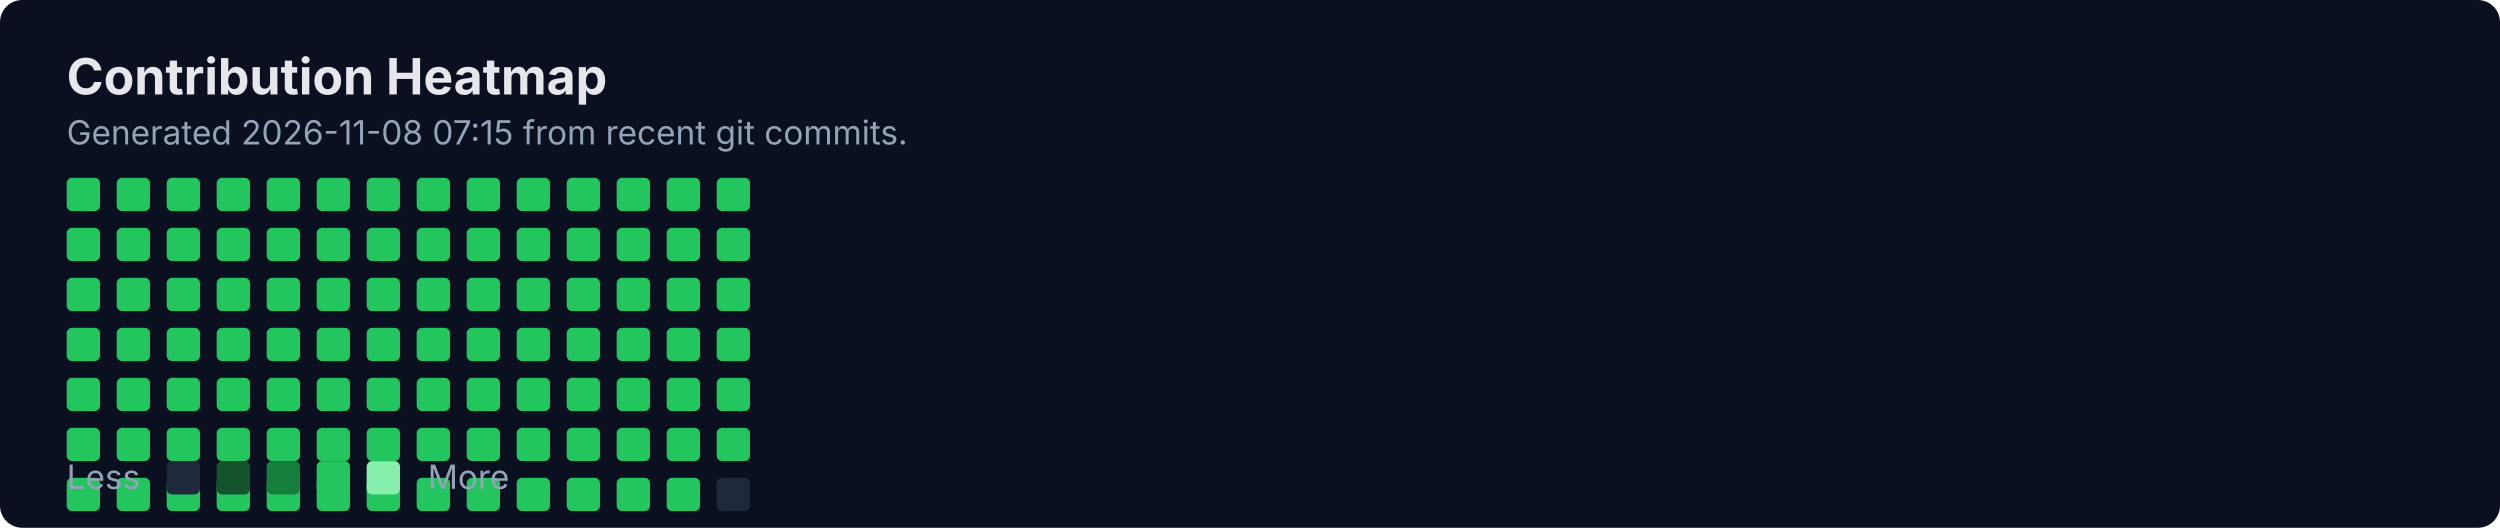
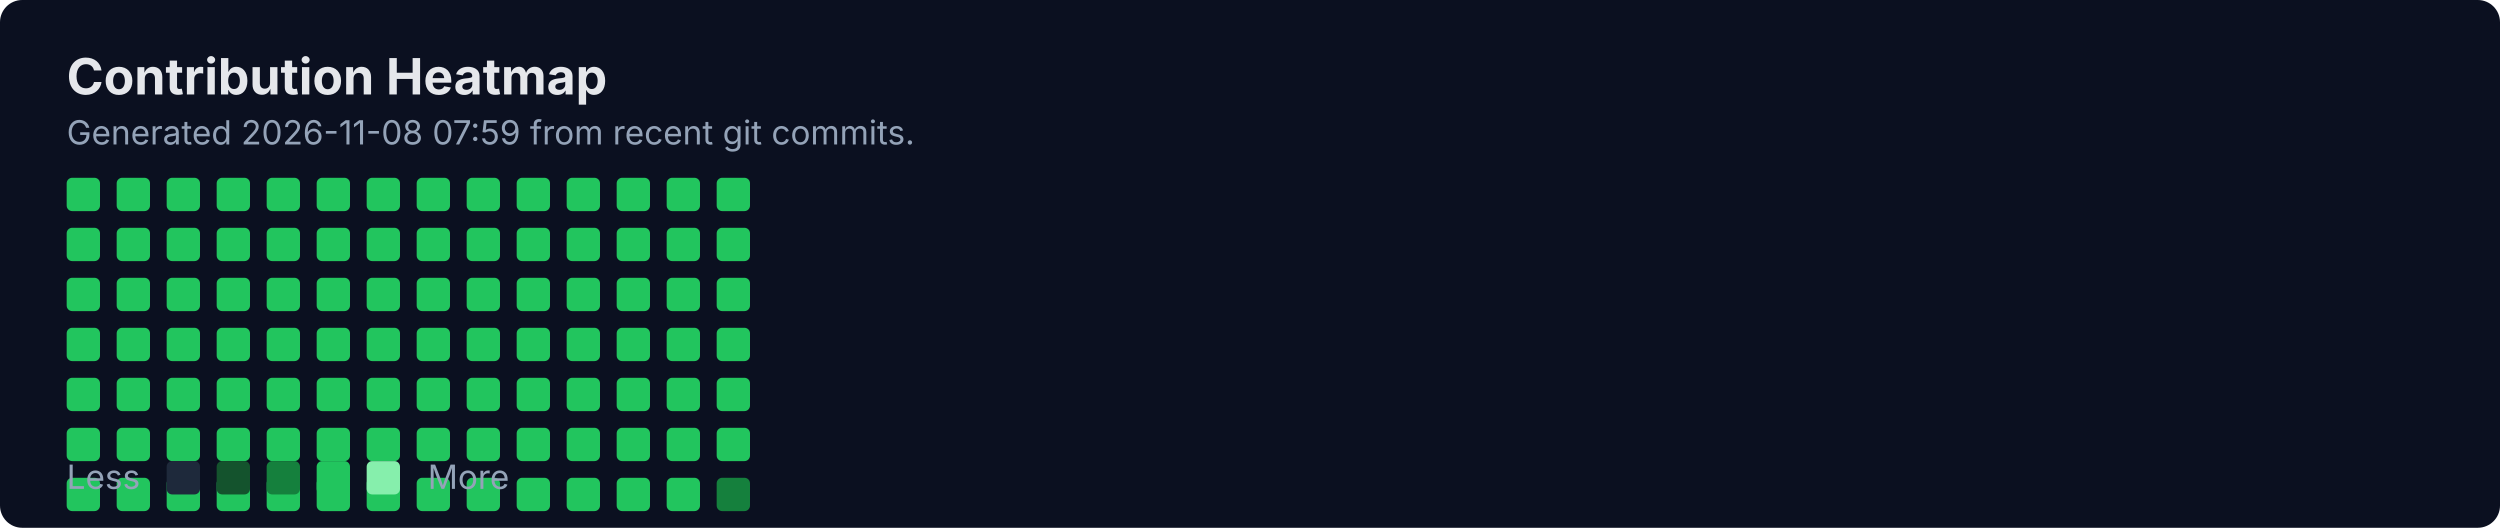
<svg xmlns="http://www.w3.org/2000/svg" width="900" height="190" viewBox="0 0 900 190" fill="none" role="img" aria-labelledby="title">
  <rect width="900" height="190" rx="8" fill="#0B1020" />
  <text x="24" y="34" fill="#E5E7EB" font-family="Inter, Segoe UI, Arial" font-size="18" font-weight="700">Contribution Heatmap</text>
-   <text x="24" y="52" fill="#94A3B8" font-family="Inter, Segoe UI, Arial" font-size="12">Generated 2026-11-08 07:15 from recent git commits.</text>
+   <text x="24" y="52" fill="#94A3B8" font-family="Inter, Segoe UI, Arial" font-size="12">Generated 2026-11-08 07:59 from recent git commits.</text>
  <rect x="24" y="64" width="12" height="12" rx="2" fill="#22C55E" />
  <rect x="24" y="82" width="12" height="12" rx="2" fill="#22C55E" />
  <rect x="24" y="100" width="12" height="12" rx="2" fill="#22C55E" />
  <rect x="24" y="118" width="12" height="12" rx="2" fill="#22C55E" />
  <rect x="24" y="136" width="12" height="12" rx="2" fill="#22C55E" />
  <rect x="24" y="154" width="12" height="12" rx="2" fill="#22C55E" />
  <rect x="24" y="172" width="12" height="12" rx="2" fill="#22C55E" />
  <rect x="42" y="64" width="12" height="12" rx="2" fill="#22C55E" />
  <rect x="42" y="82" width="12" height="12" rx="2" fill="#22C55E" />
  <rect x="42" y="100" width="12" height="12" rx="2" fill="#22C55E" />
  <rect x="42" y="118" width="12" height="12" rx="2" fill="#22C55E" />
  <rect x="42" y="136" width="12" height="12" rx="2" fill="#22C55E" />
  <rect x="42" y="154" width="12" height="12" rx="2" fill="#22C55E" />
  <rect x="42" y="172" width="12" height="12" rx="2" fill="#22C55E" />
  <rect x="60" y="64" width="12" height="12" rx="2" fill="#22C55E" />
  <rect x="60" y="82" width="12" height="12" rx="2" fill="#22C55E" />
  <rect x="60" y="100" width="12" height="12" rx="2" fill="#22C55E" />
  <rect x="60" y="118" width="12" height="12" rx="2" fill="#22C55E" />
  <rect x="60" y="136" width="12" height="12" rx="2" fill="#22C55E" />
  <rect x="60" y="154" width="12" height="12" rx="2" fill="#22C55E" />
  <rect x="60" y="172" width="12" height="12" rx="2" fill="#22C55E" />
  <rect x="78" y="64" width="12" height="12" rx="2" fill="#22C55E" />
  <rect x="78" y="82" width="12" height="12" rx="2" fill="#22C55E" />
  <rect x="78" y="100" width="12" height="12" rx="2" fill="#22C55E" />
  <rect x="78" y="118" width="12" height="12" rx="2" fill="#22C55E" />
  <rect x="78" y="136" width="12" height="12" rx="2" fill="#22C55E" />
  <rect x="78" y="154" width="12" height="12" rx="2" fill="#22C55E" />
  <rect x="78" y="172" width="12" height="12" rx="2" fill="#22C55E" />
  <rect x="96" y="64" width="12" height="12" rx="2" fill="#22C55E" />
  <rect x="96" y="82" width="12" height="12" rx="2" fill="#22C55E" />
  <rect x="96" y="100" width="12" height="12" rx="2" fill="#22C55E" />
  <rect x="96" y="118" width="12" height="12" rx="2" fill="#22C55E" />
  <rect x="96" y="136" width="12" height="12" rx="2" fill="#22C55E" />
  <rect x="96" y="154" width="12" height="12" rx="2" fill="#22C55E" />
  <rect x="96" y="172" width="12" height="12" rx="2" fill="#22C55E" />
  <rect x="114" y="64" width="12" height="12" rx="2" fill="#22C55E" />
  <rect x="114" y="82" width="12" height="12" rx="2" fill="#22C55E" />
  <rect x="114" y="100" width="12" height="12" rx="2" fill="#22C55E" />
  <rect x="114" y="118" width="12" height="12" rx="2" fill="#22C55E" />
  <rect x="114" y="136" width="12" height="12" rx="2" fill="#22C55E" />
  <rect x="114" y="154" width="12" height="12" rx="2" fill="#22C55E" />
  <rect x="114" y="172" width="12" height="12" rx="2" fill="#22C55E" />
  <rect x="132" y="64" width="12" height="12" rx="2" fill="#22C55E" />
  <rect x="132" y="82" width="12" height="12" rx="2" fill="#22C55E" />
  <rect x="132" y="100" width="12" height="12" rx="2" fill="#22C55E" />
  <rect x="132" y="118" width="12" height="12" rx="2" fill="#22C55E" />
  <rect x="132" y="136" width="12" height="12" rx="2" fill="#22C55E" />
  <rect x="132" y="154" width="12" height="12" rx="2" fill="#22C55E" />
  <rect x="132" y="172" width="12" height="12" rx="2" fill="#22C55E" />
  <rect x="150" y="64" width="12" height="12" rx="2" fill="#22C55E" />
  <rect x="150" y="82" width="12" height="12" rx="2" fill="#22C55E" />
  <rect x="150" y="100" width="12" height="12" rx="2" fill="#22C55E" />
  <rect x="150" y="118" width="12" height="12" rx="2" fill="#22C55E" />
  <rect x="150" y="136" width="12" height="12" rx="2" fill="#22C55E" />
  <rect x="150" y="154" width="12" height="12" rx="2" fill="#22C55E" />
  <rect x="150" y="172" width="12" height="12" rx="2" fill="#22C55E" />
  <rect x="168" y="64" width="12" height="12" rx="2" fill="#22C55E" />
  <rect x="168" y="82" width="12" height="12" rx="2" fill="#22C55E" />
  <rect x="168" y="100" width="12" height="12" rx="2" fill="#22C55E" />
  <rect x="168" y="118" width="12" height="12" rx="2" fill="#22C55E" />
  <rect x="168" y="136" width="12" height="12" rx="2" fill="#22C55E" />
  <rect x="168" y="154" width="12" height="12" rx="2" fill="#22C55E" />
  <rect x="168" y="172" width="12" height="12" rx="2" fill="#22C55E" />
  <rect x="186" y="64" width="12" height="12" rx="2" fill="#22C55E" />
  <rect x="186" y="82" width="12" height="12" rx="2" fill="#22C55E" />
  <rect x="186" y="100" width="12" height="12" rx="2" fill="#22C55E" />
  <rect x="186" y="118" width="12" height="12" rx="2" fill="#22C55E" />
  <rect x="186" y="136" width="12" height="12" rx="2" fill="#22C55E" />
  <rect x="186" y="154" width="12" height="12" rx="2" fill="#22C55E" />
  <rect x="186" y="172" width="12" height="12" rx="2" fill="#22C55E" />
  <rect x="204" y="64" width="12" height="12" rx="2" fill="#22C55E" />
  <rect x="204" y="82" width="12" height="12" rx="2" fill="#22C55E" />
  <rect x="204" y="100" width="12" height="12" rx="2" fill="#22C55E" />
  <rect x="204" y="118" width="12" height="12" rx="2" fill="#22C55E" />
  <rect x="204" y="136" width="12" height="12" rx="2" fill="#22C55E" />
  <rect x="204" y="154" width="12" height="12" rx="2" fill="#22C55E" />
  <rect x="204" y="172" width="12" height="12" rx="2" fill="#22C55E" />
  <rect x="222" y="64" width="12" height="12" rx="2" fill="#22C55E" />
  <rect x="222" y="82" width="12" height="12" rx="2" fill="#22C55E" />
  <rect x="222" y="100" width="12" height="12" rx="2" fill="#22C55E" />
  <rect x="222" y="118" width="12" height="12" rx="2" fill="#22C55E" />
  <rect x="222" y="136" width="12" height="12" rx="2" fill="#22C55E" />
  <rect x="222" y="154" width="12" height="12" rx="2" fill="#22C55E" />
  <rect x="222" y="172" width="12" height="12" rx="2" fill="#22C55E" />
  <rect x="240" y="64" width="12" height="12" rx="2" fill="#22C55E" />
  <rect x="240" y="82" width="12" height="12" rx="2" fill="#22C55E" />
  <rect x="240" y="100" width="12" height="12" rx="2" fill="#22C55E" />
  <rect x="240" y="118" width="12" height="12" rx="2" fill="#22C55E" />
  <rect x="240" y="136" width="12" height="12" rx="2" fill="#22C55E" />
  <rect x="240" y="154" width="12" height="12" rx="2" fill="#22C55E" />
  <rect x="240" y="172" width="12" height="12" rx="2" fill="#22C55E" />
  <rect x="258" y="64" width="12" height="12" rx="2" fill="#22C55E" />
  <rect x="258" y="82" width="12" height="12" rx="2" fill="#22C55E" />
  <rect x="258" y="100" width="12" height="12" rx="2" fill="#22C55E" />
  <rect x="258" y="118" width="12" height="12" rx="2" fill="#22C55E" />
  <rect x="258" y="136" width="12" height="12" rx="2" fill="#22C55E" />
  <rect x="258" y="154" width="12" height="12" rx="2" fill="#22C55E" />
-   <rect x="258" y="172" width="12" height="12" rx="2" fill="#1E293B" />
+   <rect x="258" y="172" width="12" height="12" rx="2" fill="#15803D" />
  <text x="24" y="176" fill="#94A3B8" font-family="Inter, Segoe UI, Arial" font-size="12">Less</text>
  <rect x="60" y="166" width="12" height="12" rx="2" fill="#1E293B" />
  <rect x="78" y="166" width="12" height="12" rx="2" fill="#14532D" />
  <rect x="96" y="166" width="12" height="12" rx="2" fill="#15803D" />
  <rect x="114" y="166" width="12" height="12" rx="2" fill="#22C55E" />
  <rect x="132" y="166" width="12" height="12" rx="2" fill="#86EFAC" />
  <text x="154" y="176" fill="#94A3B8" font-family="Inter, Segoe UI, Arial" font-size="12">More</text>
</svg>
